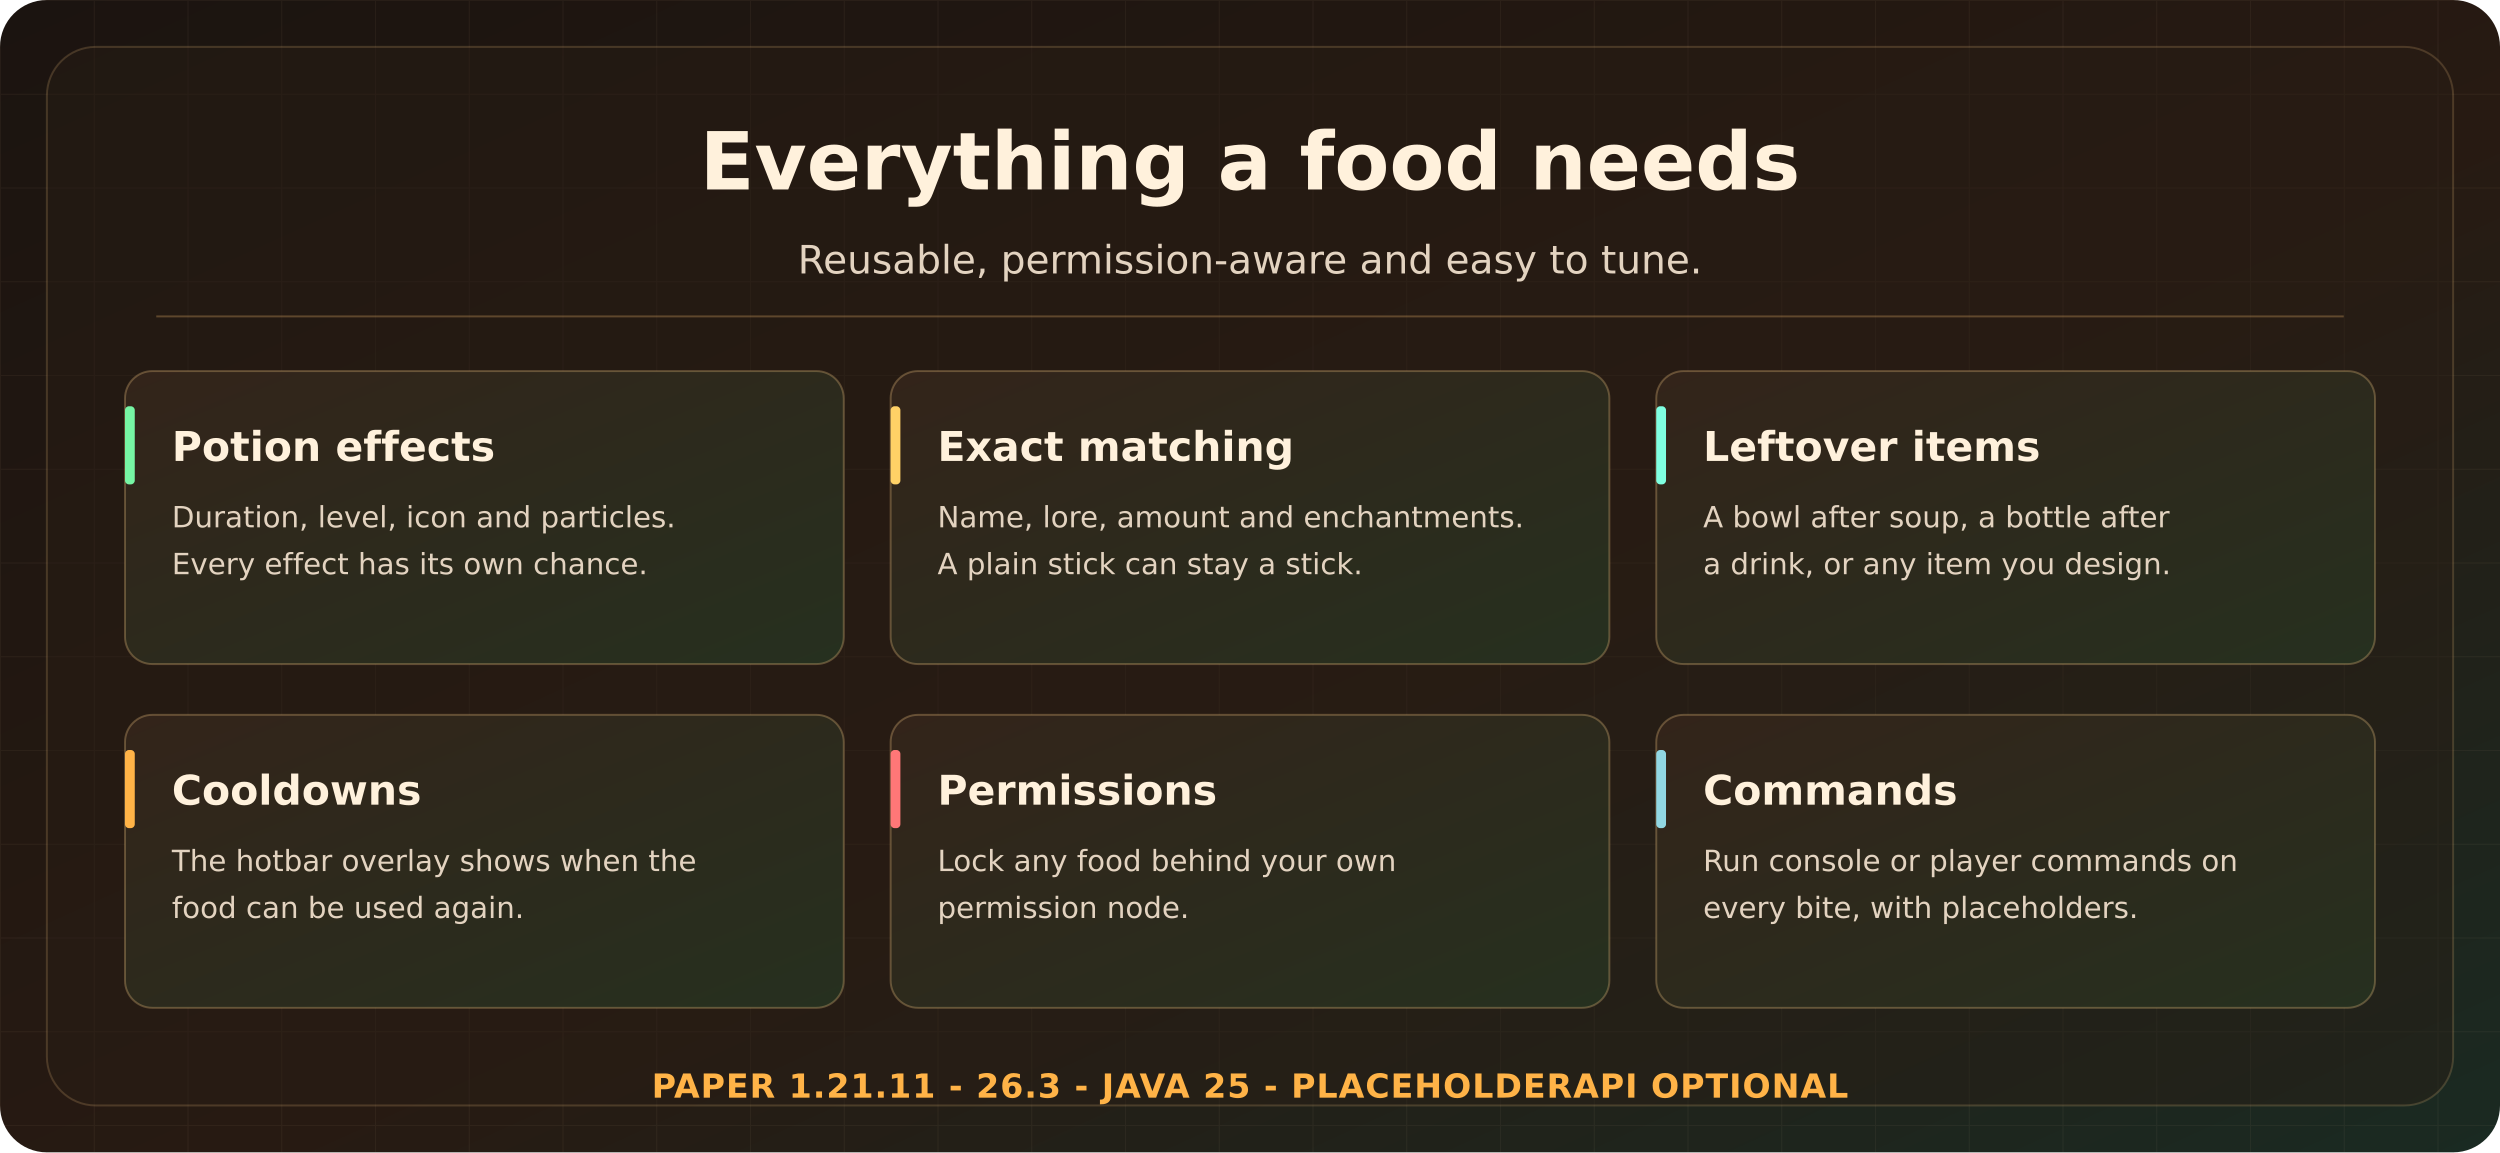
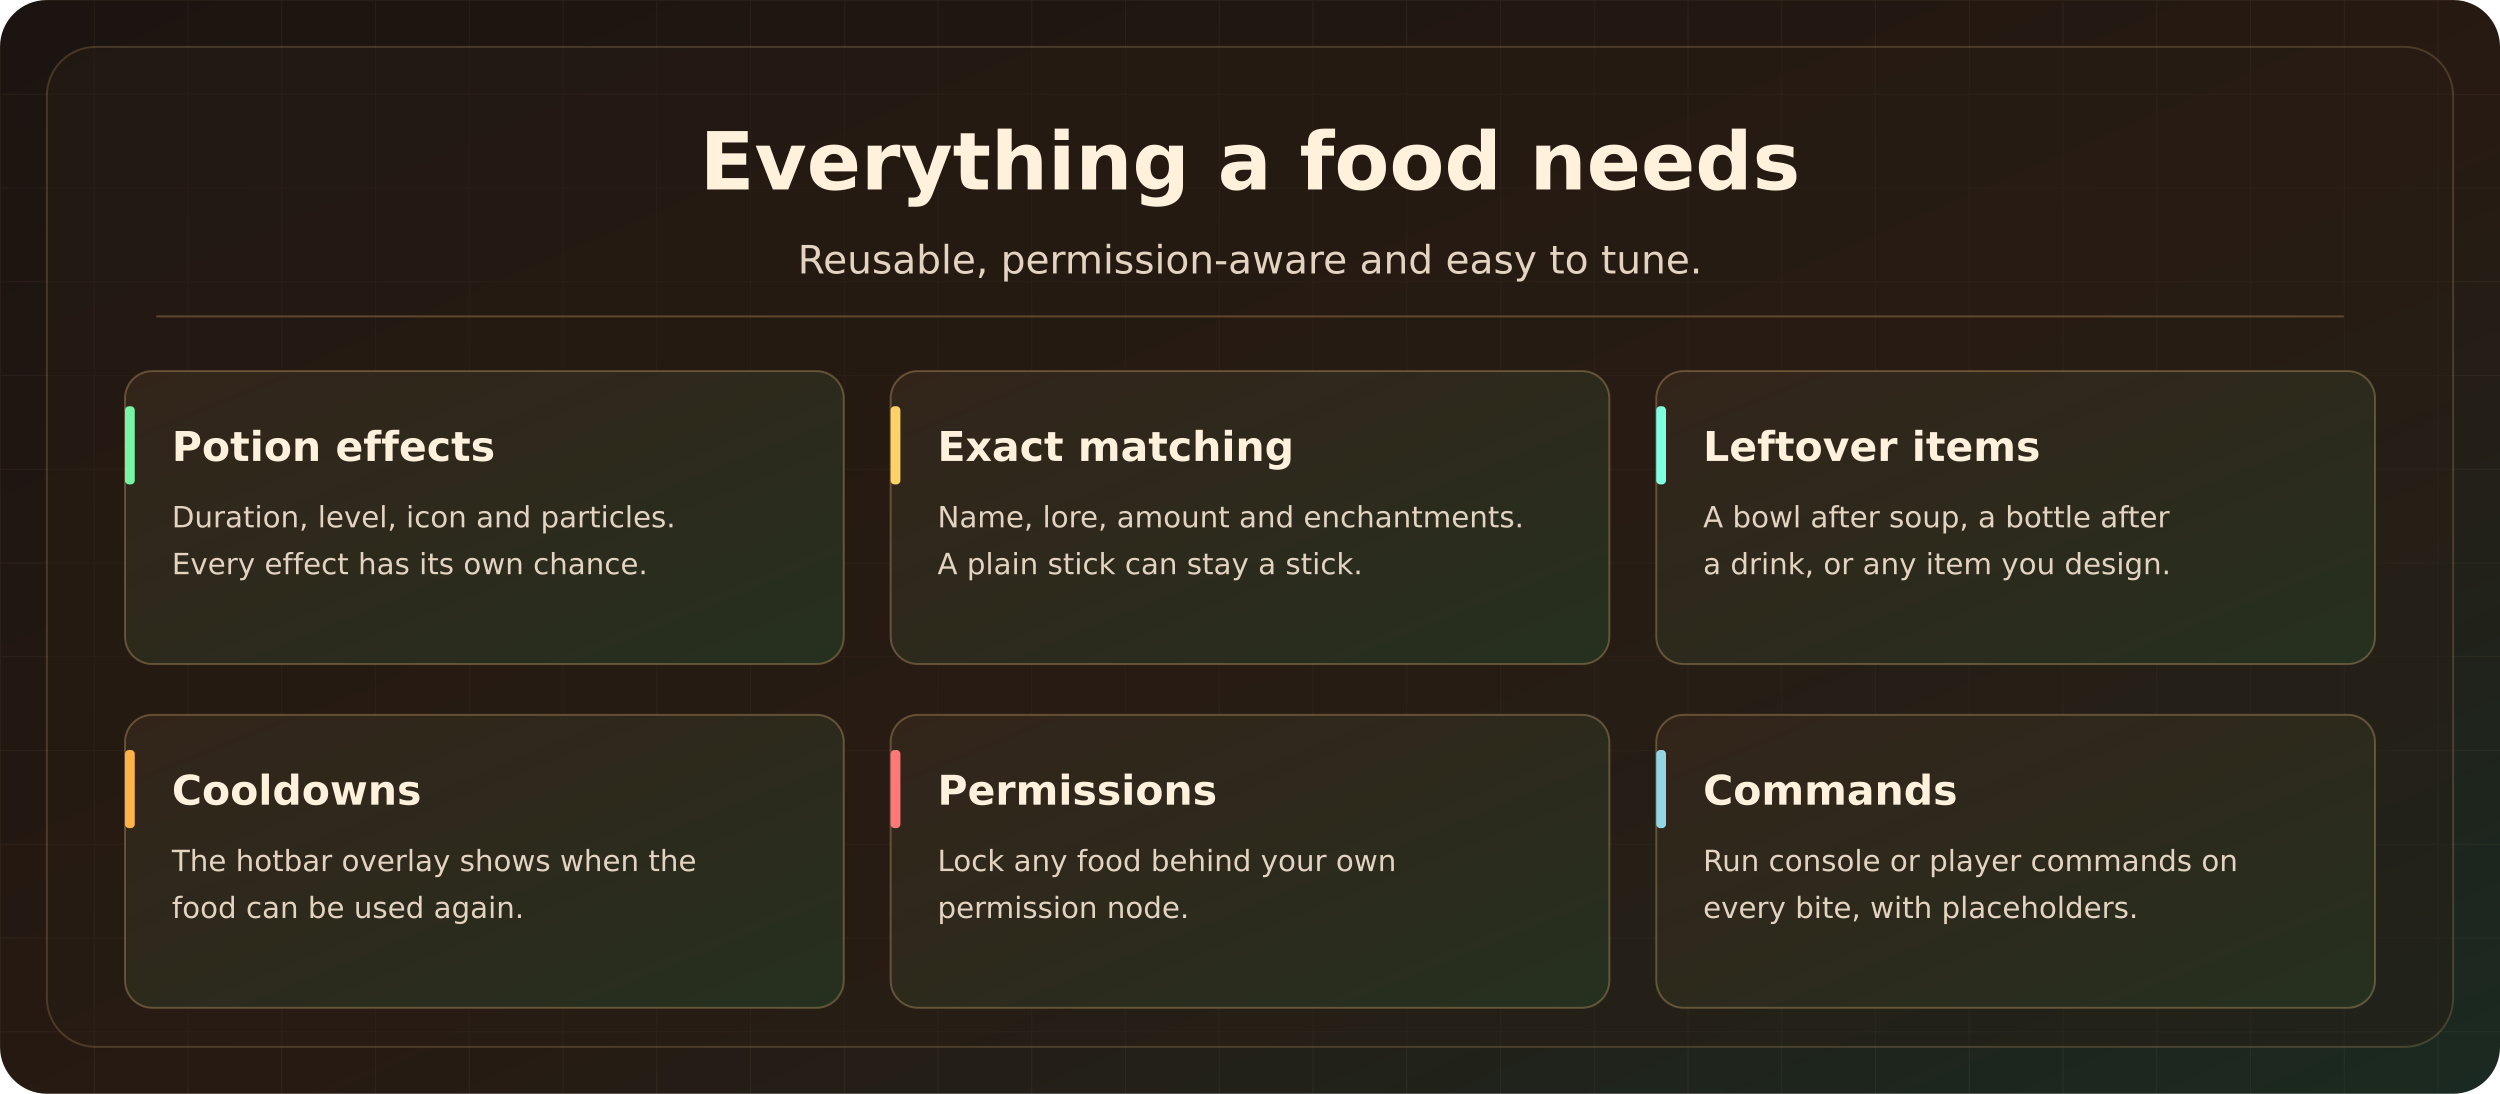
- <svg xmlns="http://www.w3.org/2000/svg" width="1280" height="590" viewBox="0 0 1280 590">
+ <svg xmlns="http://www.w3.org/2000/svg" width="1280" height="560" viewBox="0 0 1280 560">
  <defs>
    <linearGradient id="night" x2="1" y2="1">
      <stop stop-color="#1b1410" />
      <stop offset=".55" stop-color="#271a12" />
      <stop offset="1" stop-color="#1a2a22" />
    </linearGradient>
    <linearGradient id="surface" x2="1" y2="1">
      <stop stop-color="#33241a" />
      <stop offset="1" stop-color="#26301f" />
    </linearGradient>
    <linearGradient id="code" x2="1" y2="1">
      <stop stop-color="#15100d" />
      <stop offset="1" stop-color="#17201b" />
    </linearGradient>
    <pattern id="grid" width="48" height="48" patternUnits="userSpaceOnUse">
      <path d="M48 0H0V48" fill="none" stroke="#ffd9a0" stroke-opacity=".05" />
    </pattern>
  </defs>
  <g font-family="Verdana,DejaVu Sans,sans-serif">
-     <rect width="1280" height="590" rx="24" fill="url(#night)" />
-     <rect width="1280" height="590" rx="24" fill="url(#grid)" />
-     <rect x="24" y="24" width="1232" height="542" rx="25" fill="#2a1e15" fill-opacity=".45" stroke="#ffcf8a" stroke-opacity=".18" />
+     <rect width="1280" height="560" rx="24" fill="url(#night)" />
+     <rect width="1280" height="560" rx="24" fill="url(#grid)" />
+     <rect x="24" y="24" width="1232" height="512" rx="25" fill="#2a1e15" fill-opacity=".45" stroke="#ffcf8a" stroke-opacity=".18" />
    <path d="M80 162H1200" stroke="#e8b06a" stroke-opacity=".3" />
    <text x="640" y="97" text-anchor="middle" fill="#fff1dc" font-size="41" font-weight="bold">Everything a food needs</text>
    <text x="640" y="140" text-anchor="middle" fill="#e3d3c0" font-size="20">Reusable, permission-aware and easy to tune.</text>
    <rect x="64" y="190" width="368" height="150" rx="14" fill="url(#surface)" stroke="#ffcf8a" stroke-opacity=".28" />
    <rect x="64" y="208" width="5" height="40" rx="2" fill="#76f5a4" />
    <text x="88" y="236" fill="#fff1dc" font-size="21" font-weight="bold">Potion effects</text>
    <text x="88" y="270" fill="#e3d3c0" font-size="15">Duration, level, icon and particles.</text>
    <text x="88" y="294" fill="#e3d3c0" font-size="15">Every effect has its own chance.</text>
    <rect x="456" y="190" width="368" height="150" rx="14" fill="url(#surface)" stroke="#ffcf8a" stroke-opacity=".28" />
    <rect x="456" y="208" width="5" height="40" rx="2" fill="#ffd166" />
    <text x="480" y="236" fill="#fff1dc" font-size="21" font-weight="bold">Exact matching</text>
    <text x="480" y="270" fill="#e3d3c0" font-size="15">Name, lore, amount and enchantments.</text>
    <text x="480" y="294" fill="#e3d3c0" font-size="15">A plain stick can stay a stick.</text>
    <rect x="848" y="190" width="368" height="150" rx="14" fill="url(#surface)" stroke="#ffcf8a" stroke-opacity=".28" />
    <rect x="848" y="208" width="5" height="40" rx="2" fill="#7fffe1" />
    <text x="872" y="236" fill="#fff1dc" font-size="21" font-weight="bold">Leftover items</text>
    <text x="872" y="270" fill="#e3d3c0" font-size="15">A bowl after soup, a bottle after</text>
    <text x="872" y="294" fill="#e3d3c0" font-size="15">a drink, or any item you design.</text>
    <rect x="64" y="366" width="368" height="150" rx="14" fill="url(#surface)" stroke="#ffcf8a" stroke-opacity=".28" />
    <rect x="64" y="384" width="5" height="40" rx="2" fill="#ffb347" />
    <text x="88" y="412" fill="#fff1dc" font-size="21" font-weight="bold">Cooldowns</text>
    <text x="88" y="446" fill="#e3d3c0" font-size="15">The hotbar overlay shows when the</text>
    <text x="88" y="470" fill="#e3d3c0" font-size="15">food can be used again.</text>
    <rect x="456" y="366" width="368" height="150" rx="14" fill="url(#surface)" stroke="#ffcf8a" stroke-opacity=".28" />
    <rect x="456" y="384" width="5" height="40" rx="2" fill="#ff7777" />
    <text x="480" y="412" fill="#fff1dc" font-size="21" font-weight="bold">Permissions</text>
    <text x="480" y="446" fill="#e3d3c0" font-size="15">Lock any food behind your own</text>
    <text x="480" y="470" fill="#e3d3c0" font-size="15">permission node.</text>
    <rect x="848" y="366" width="368" height="150" rx="14" fill="url(#surface)" stroke="#ffcf8a" stroke-opacity=".28" />
    <rect x="848" y="384" width="5" height="40" rx="2" fill="#91d7e3" />
    <text x="872" y="412" fill="#fff1dc" font-size="21" font-weight="bold">Commands</text>
    <text x="872" y="446" fill="#e3d3c0" font-size="15">Run console or player commands on</text>
    <text x="872" y="470" fill="#e3d3c0" font-size="15">every bite, with placeholders.</text>
-     <text x="640" y="562" text-anchor="middle" fill="#ffb347" font-size="17" font-weight="bold" letter-spacing=".5">PAPER 1.21.11 - 26.3   -   JAVA 25   -   PLACEHOLDERAPI OPTIONAL</text>
  </g>
</svg>
